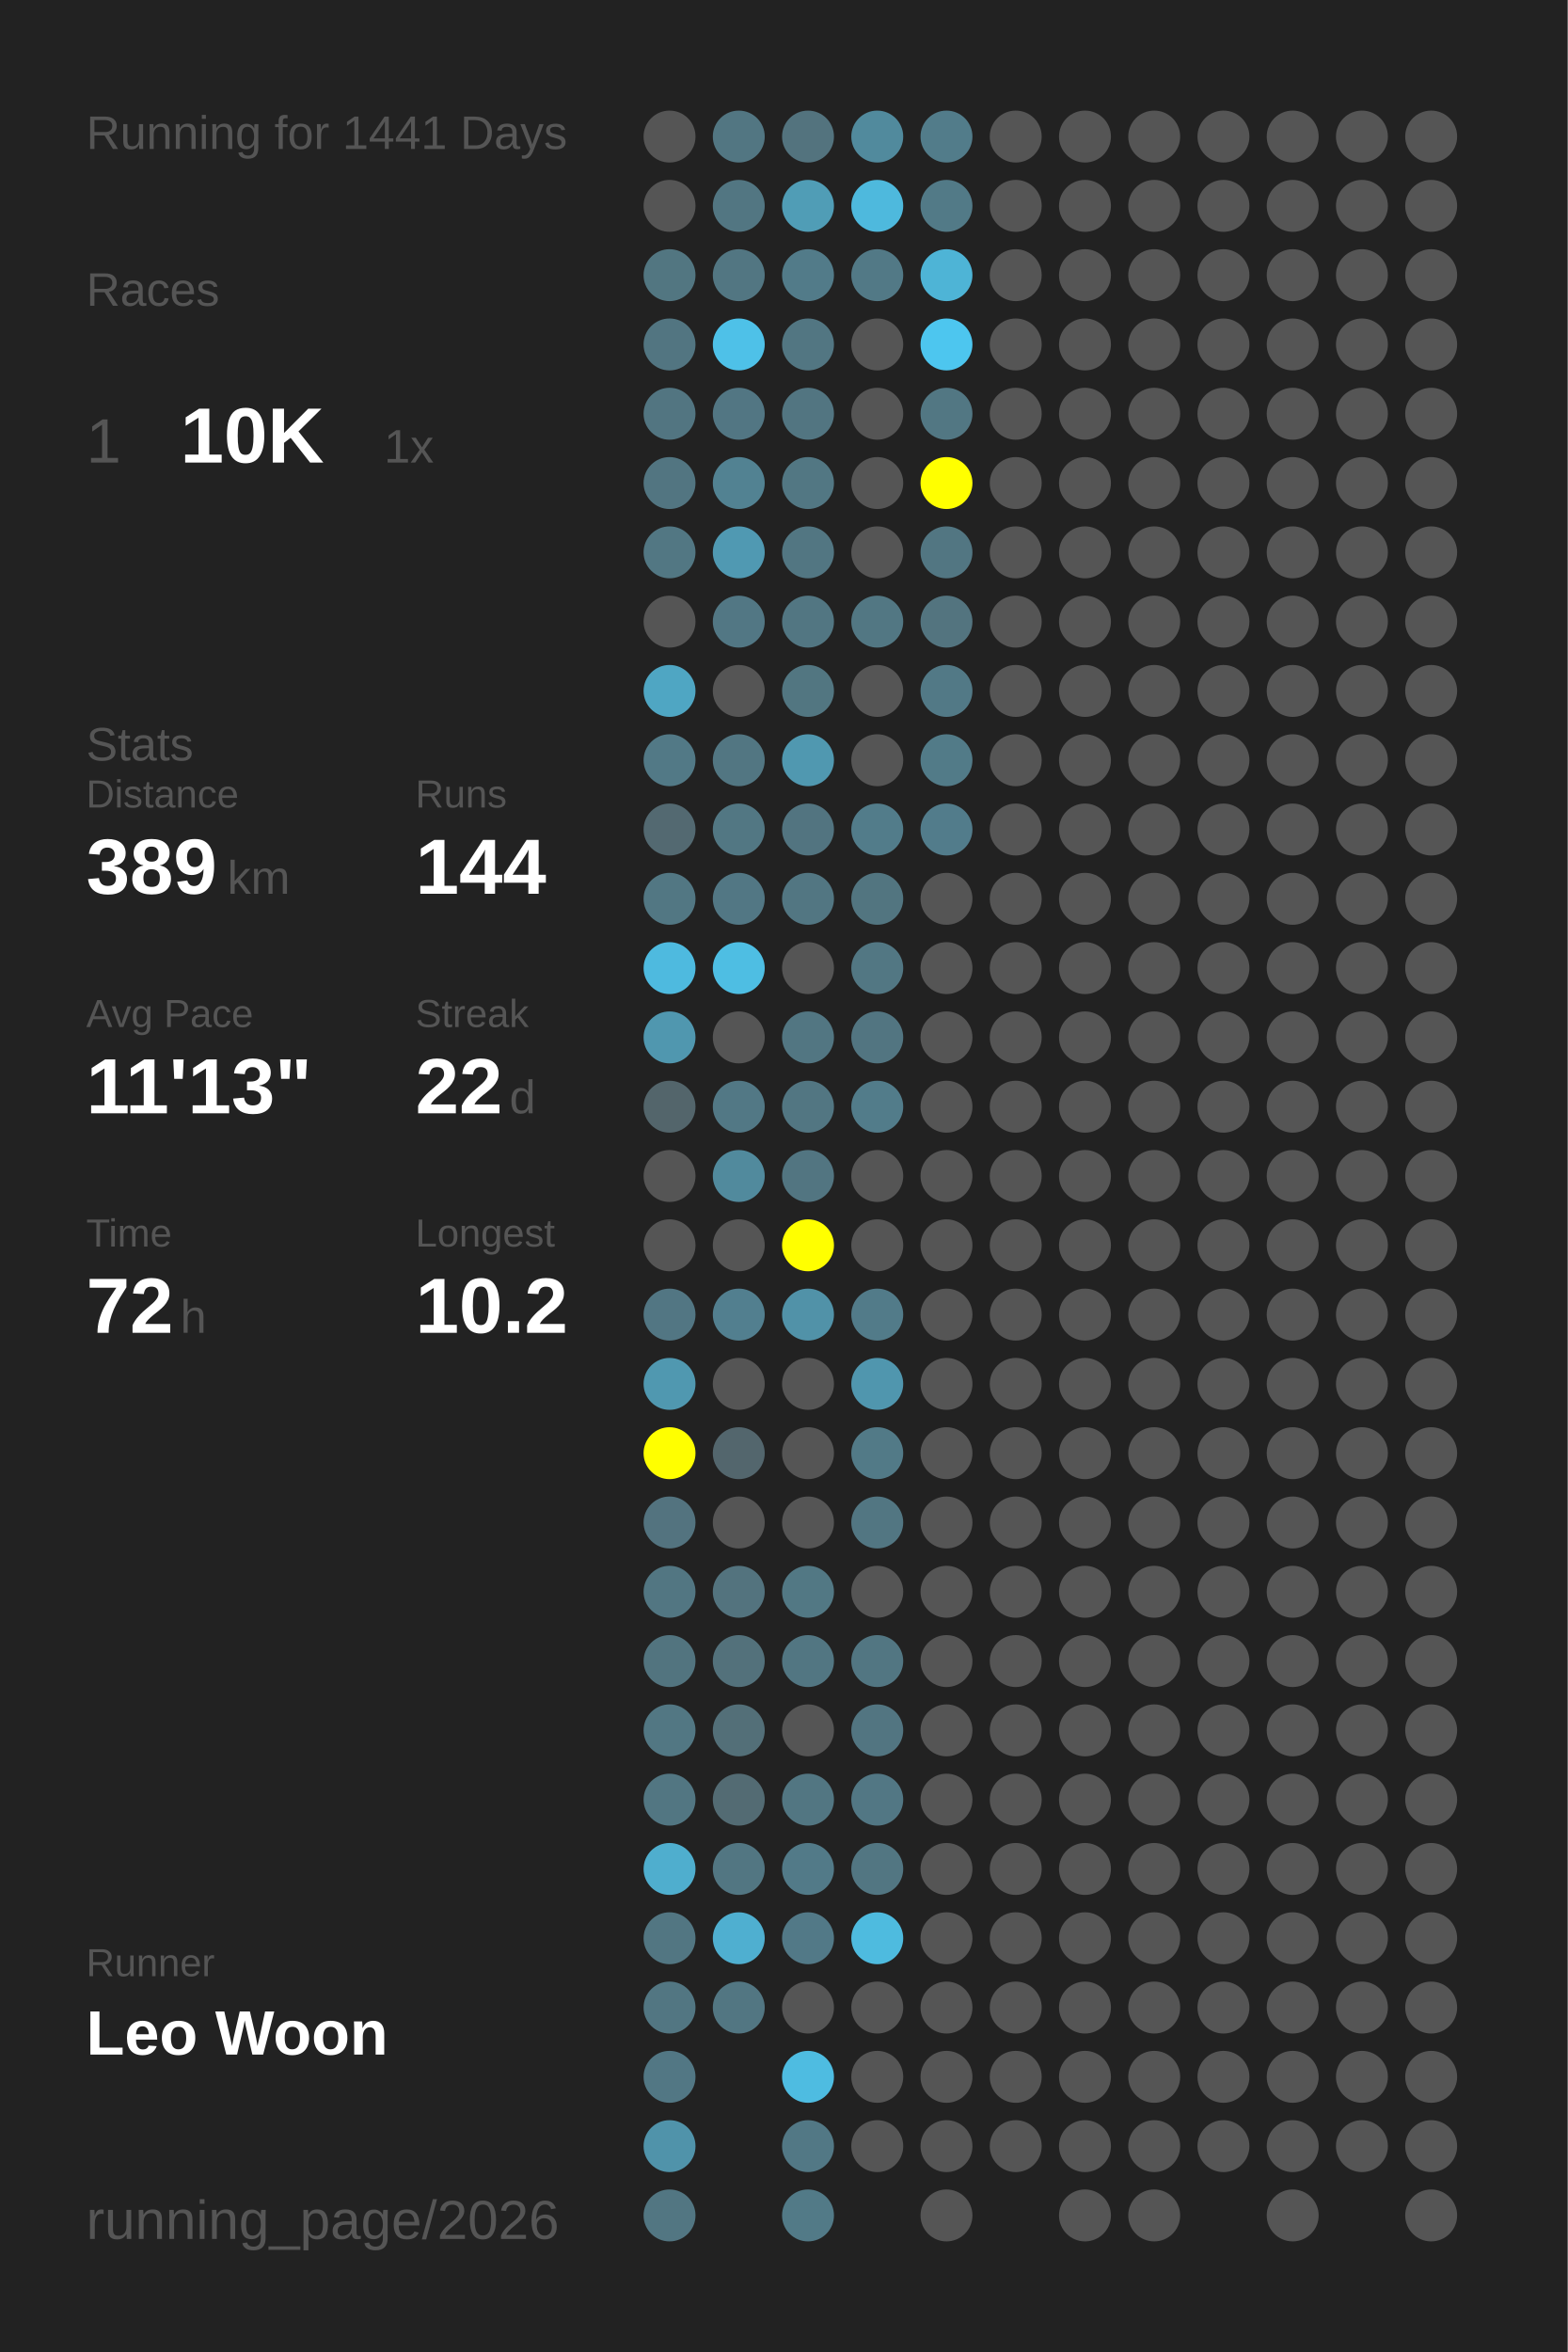
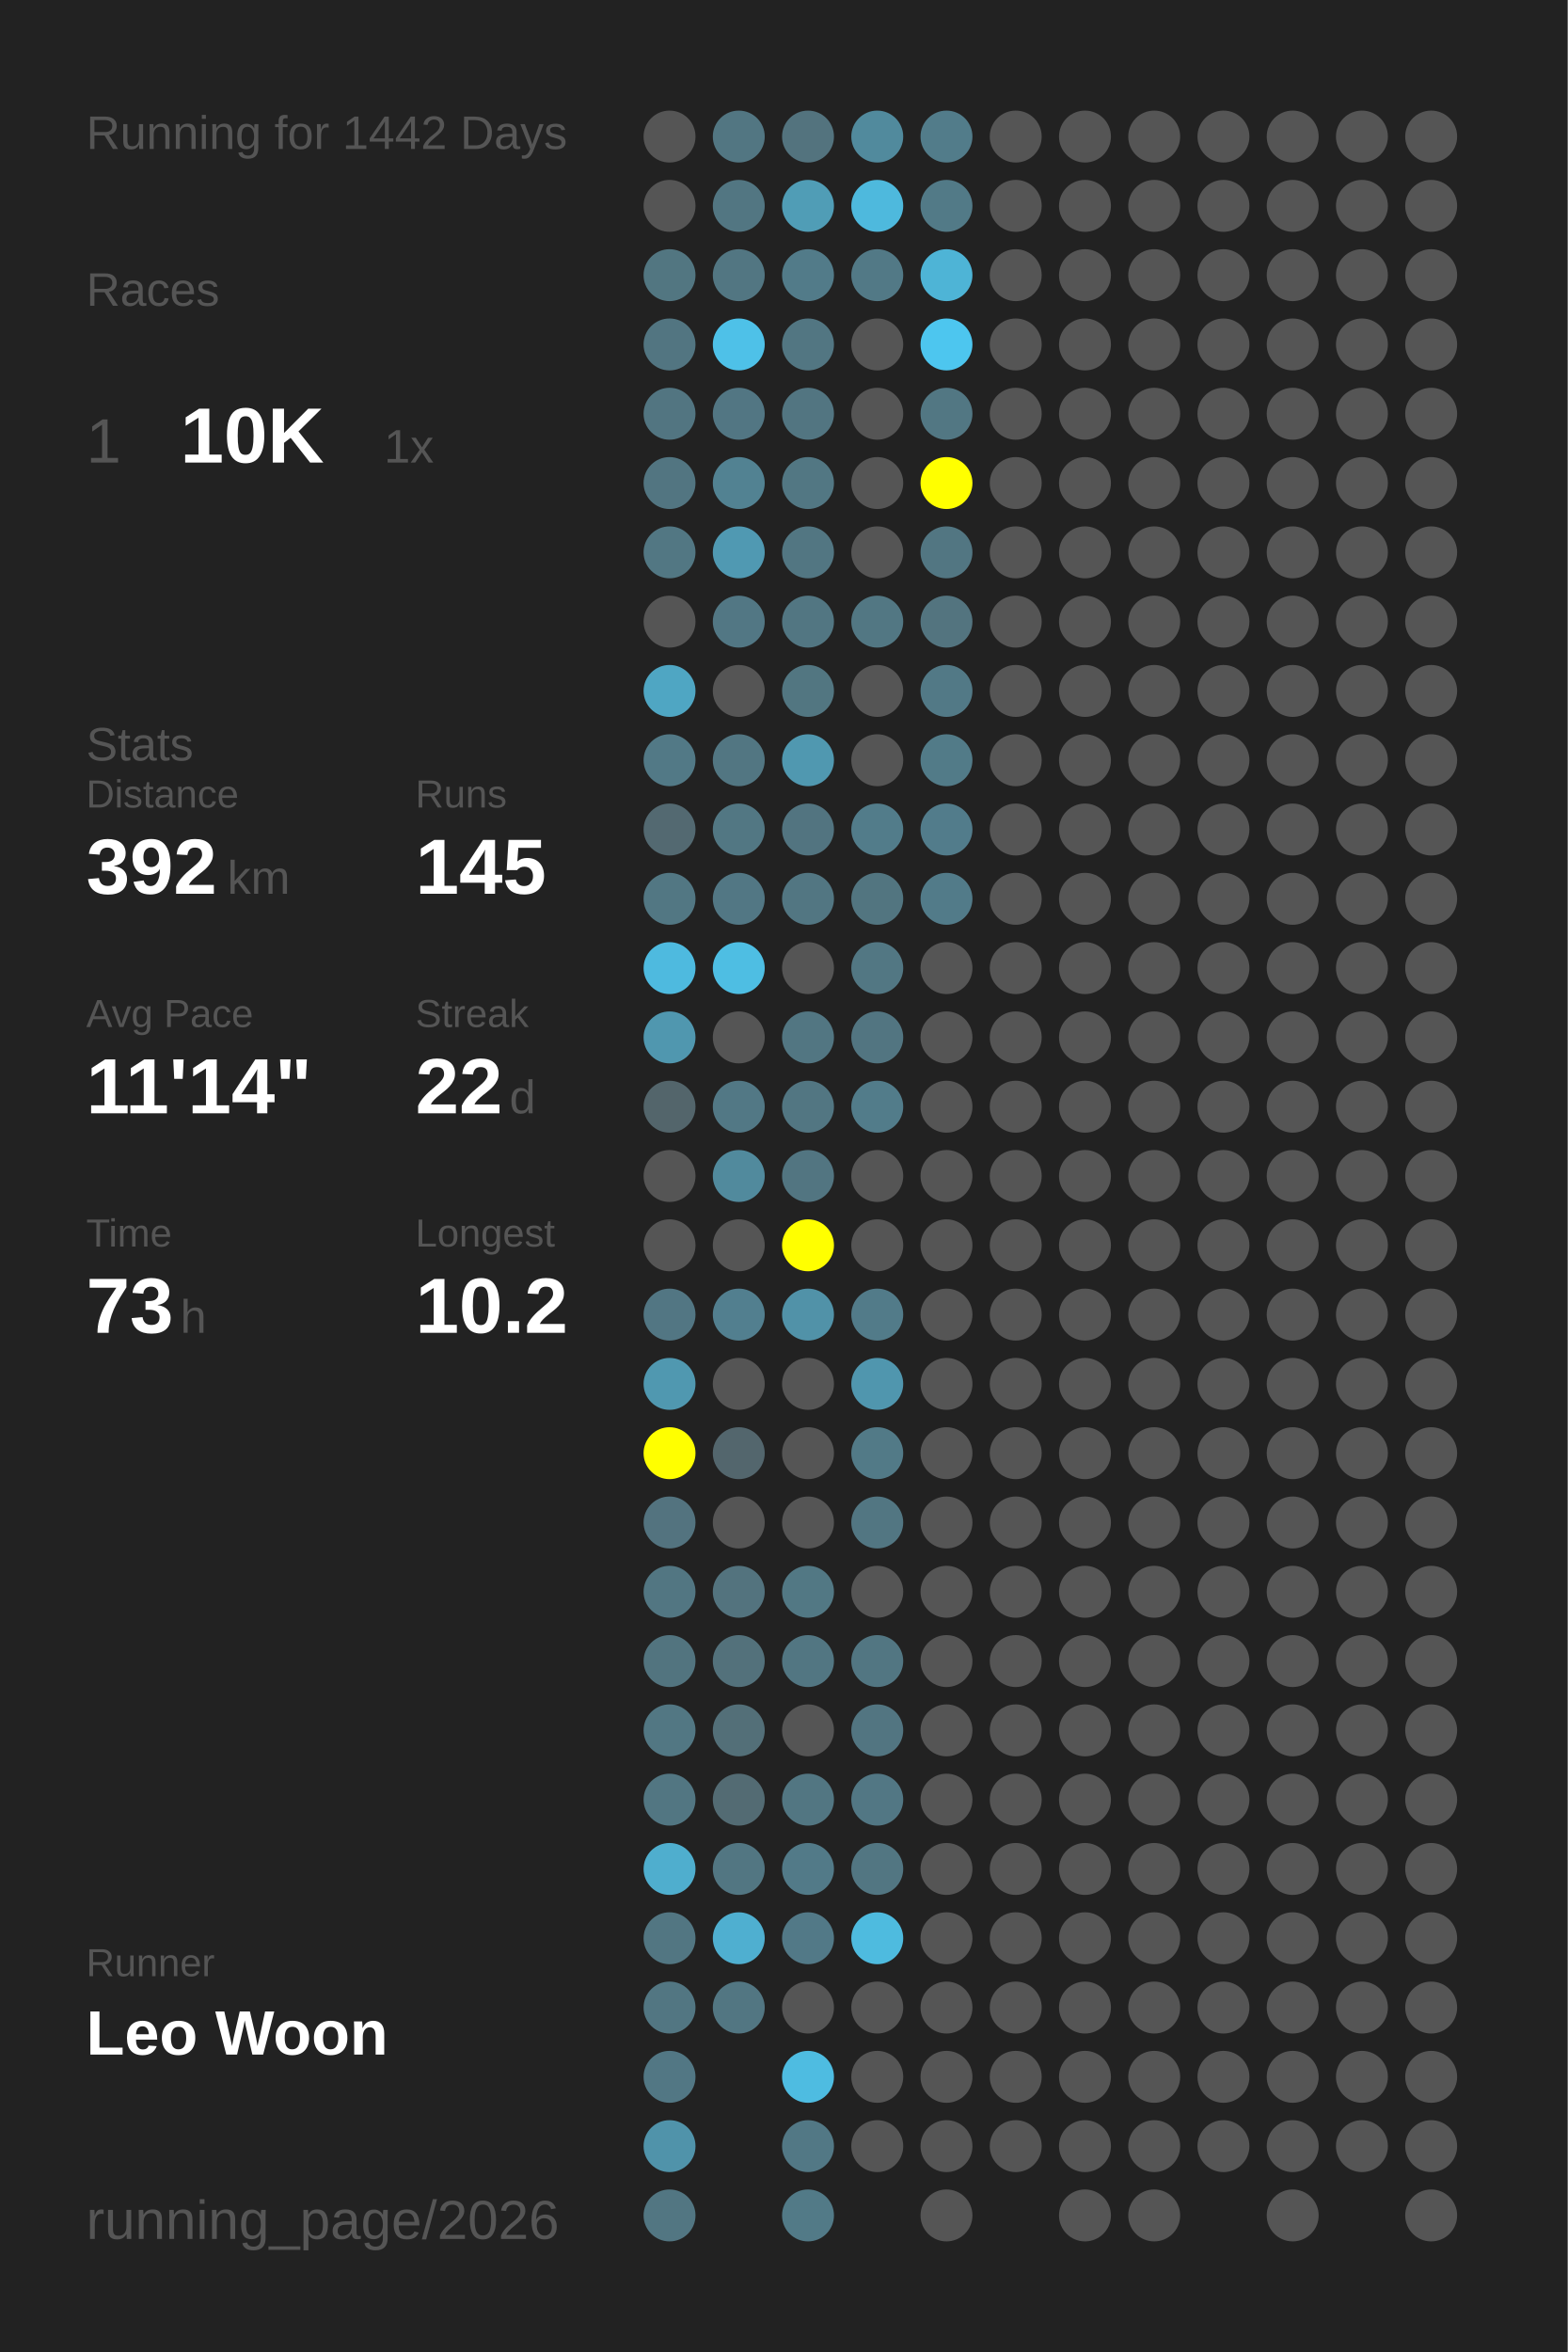
<svg xmlns="http://www.w3.org/2000/svg" baseProfile="full" height="300mm" version="1.1" viewBox="0,0,200,300" width="200mm">
  <defs />
  <rect fill="#222222" height="300" width="200" x="0" y="0" />
-   <text fill="#555555" style="font-size:6px; font-family:Arial;" x="11" y="19">Running for 1441 Days</text>
+   <text fill="#555555" style="font-size:6px; font-family:Arial;" x="11" y="19">Running for 1442 Days</text>
  <text fill="#555555" style="font-size:6px; font-family:Arial;" x="11" y="39">Races</text>
  <text fill="#555555" style="font-size:8px; font-family:Arial;" x="11" y="59">1</text>
  <text fill="#FFFFFF" style="font-size:10px; font-family:Arial; font-weight:bold;" x="23" y="59">10K</text>
  <text fill="#555555" style="font-size:6px; font-family:Arial;" x="49" y="59">1x</text>
  <text fill="#555555" style="font-size:6px; font-family:Arial;" x="11" y="97">Stats</text>
  <text fill="#555555" style="font-size:5px; font-family:Arial;" x="11" y="103">Distance</text>
-   <text fill="#FFFFFF" style="font-size:10px; font-family:Arial; font-weight:bold;" x="11" y="114">389</text>
+   <text fill="#FFFFFF" style="font-size:10px; font-family:Arial; font-weight:bold;" x="11" y="114">392</text>
  <text fill="#555555" style="font-size:6px; font-family:Arial;" x="29" y="114">km</text>
  <text fill="#555555" style="font-size:5px; font-family:Arial;" x="53" y="103">Runs</text>
-   <text fill="#FFFFFF" style="font-size:10px; font-family:Arial; font-weight:bold;" x="53" y="114">144</text>
+   <text fill="#FFFFFF" style="font-size:10px; font-family:Arial; font-weight:bold;" x="53" y="114">145</text>
  <text fill="#555555" style="font-size:5px; font-family:Arial;" x="11" y="131">Avg Pace</text>
-   <text fill="#FFFFFF" style="font-size:10px; font-family:Arial; font-weight:bold;" x="11" y="142">11'13"</text>
+   <text fill="#FFFFFF" style="font-size:10px; font-family:Arial; font-weight:bold;" x="11" y="142">11'14"</text>
  <text fill="#555555" style="font-size:5px; font-family:Arial;" x="53" y="131">Streak</text>
  <text fill="#FFFFFF" style="font-size:10px; font-family:Arial; font-weight:bold;" x="53" y="142">22</text>
  <text fill="#555555" style="font-size:6px; font-family:Arial;" x="65" y="142">d</text>
  <text fill="#555555" style="font-size:5px; font-family:Arial;" x="11" y="159">Time</text>
-   <text fill="#FFFFFF" style="font-size:10px; font-family:Arial; font-weight:bold;" x="11" y="170">72</text>
+   <text fill="#FFFFFF" style="font-size:10px; font-family:Arial; font-weight:bold;" x="11" y="170">73</text>
  <text fill="#555555" style="font-size:6px; font-family:Arial;" x="23" y="170">h</text>
  <text fill="#555555" style="font-size:5px; font-family:Arial;" x="53" y="159">Longest</text>
  <text fill="#FFFFFF" style="font-size:10px; font-family:Arial; font-weight:bold;" x="53" y="170">10.2</text>
  <text fill="#555555" style="font-size:5px; font-family:Arial;" x="11" y="252.065">Runner</text>
  <text fill="#FFFFFF" style="font-size:8px; font-family:Arial; font-weight:bold;" x="11" y="262.065">Leo Woon</text>
  <text fill="#555555" style="font-size:7px; font-family:Arial;" x="11" y="285.581">running_page/2026</text>
  <circle cx="85.417" cy="17.419" fill="#555555" r="3.312" />
  <circle cx="85.417" cy="26.258" fill="#555555" r="3.312" />
  <circle cx="85.417" cy="35.097" fill="#527681" r="3.312" />
  <circle cx="85.417" cy="43.935" fill="#527581" r="3.312" />
  <circle cx="85.417" cy="52.774" fill="#527581" r="3.312" />
  <circle cx="85.417" cy="61.613" fill="#527581" r="3.312" />
  <circle cx="85.417" cy="70.452" fill="#527783" r="3.312" />
  <circle cx="85.417" cy="79.29" fill="#555555" r="3.312" />
  <circle cx="85.417" cy="88.129" fill="#4fa6c3" r="3.312" />
  <circle cx="85.417" cy="96.968" fill="#527986" r="3.312" />
  <circle cx="85.417" cy="105.806" fill="#536971" r="3.312" />
  <circle cx="85.417" cy="114.645" fill="#527783" r="3.312" />
  <circle cx="85.417" cy="123.484" fill="#4ebadf" r="3.312" />
  <circle cx="85.417" cy="132.323" fill="#5097af" r="3.312" />
  <circle cx="85.417" cy="141.161" fill="#53656b" r="3.312" />
  <circle cx="85.417" cy="150" fill="#555555" r="3.312" />
  <circle cx="85.417" cy="158.839" fill="#555555" r="3.312" />
  <circle cx="85.417" cy="167.677" fill="#527683" r="3.312" />
  <circle cx="85.417" cy="176.516" fill="#5098b0" r="3.312" />
  <circle cx="85.417" cy="185.355" fill="#FFFF00" r="3.312" />
  <circle cx="85.417" cy="194.194" fill="#53737f" r="3.312" />
  <circle cx="85.417" cy="203.032" fill="#527682" r="3.312" />
  <circle cx="85.417" cy="211.871" fill="#52747f" r="3.312" />
  <circle cx="85.417" cy="220.71" fill="#527783" r="3.312" />
  <circle cx="85.417" cy="229.548" fill="#527682" r="3.312" />
  <circle cx="85.417" cy="238.387" fill="#4faece" r="3.312" />
  <circle cx="85.417" cy="247.226" fill="#527682" r="3.312" />
  <circle cx="85.417" cy="256.065" fill="#527682" r="3.312" />
  <circle cx="85.417" cy="264.903" fill="#527784" r="3.312" />
  <circle cx="85.417" cy="273.742" fill="#5093aa" r="3.312" />
  <circle cx="85.417" cy="282.581" fill="#527682" r="3.312" />
  <circle cx="94.25" cy="17.419" fill="#527682" r="3.312" />
  <circle cx="94.25" cy="26.258" fill="#527682" r="3.312" />
  <circle cx="94.25" cy="35.097" fill="#527682" r="3.312" />
  <circle cx="94.25" cy="43.935" fill="#4ec1e8" r="3.312" />
  <circle cx="94.25" cy="52.774" fill="#527683" r="3.312" />
  <circle cx="94.25" cy="61.613" fill="#528292" r="3.312" />
  <circle cx="94.25" cy="70.452" fill="#5099b2" r="3.312" />
  <circle cx="94.25" cy="79.29" fill="#527784" r="3.312" />
  <circle cx="94.25" cy="88.129" fill="#555555" r="3.312" />
  <circle cx="94.25" cy="96.968" fill="#527682" r="3.312" />
  <circle cx="94.25" cy="105.806" fill="#527783" r="3.312" />
  <circle cx="94.25" cy="114.645" fill="#527784" r="3.312" />
  <circle cx="94.25" cy="123.484" fill="#4ebee3" r="3.312" />
  <circle cx="94.25" cy="132.323" fill="#555555" r="3.312" />
  <circle cx="94.25" cy="141.161" fill="#527885" r="3.312" />
  <circle cx="94.25" cy="150" fill="#518a9d" r="3.312" />
  <circle cx="94.25" cy="158.839" fill="#555555" r="3.312" />
  <circle cx="94.25" cy="167.677" fill="#527f8f" r="3.312" />
  <circle cx="94.25" cy="176.516" fill="#555555" r="3.312" />
  <circle cx="94.25" cy="185.355" fill="#53666d" r="3.312" />
  <circle cx="94.25" cy="194.194" fill="#555555" r="3.312" />
  <circle cx="94.25" cy="203.032" fill="#53737e" r="3.312" />
  <circle cx="94.25" cy="211.871" fill="#53717b" r="3.312" />
  <circle cx="94.25" cy="220.71" fill="#536f78" r="3.312" />
  <circle cx="94.25" cy="229.548" fill="#536b73" r="3.312" />
  <circle cx="94.25" cy="238.387" fill="#527682" r="3.312" />
  <circle cx="94.25" cy="247.226" fill="#4fafd0" r="3.312" />
  <circle cx="94.25" cy="256.065" fill="#527682" r="3.312" />
  <circle cx="103.083" cy="17.419" fill="#53737e" r="3.312" />
  <circle cx="103.083" cy="26.258" fill="#509db6" r="3.312" />
  <circle cx="103.083" cy="35.097" fill="#527b89" r="3.312" />
  <circle cx="103.083" cy="43.935" fill="#527682" r="3.312" />
  <circle cx="103.083" cy="52.774" fill="#527581" r="3.312" />
  <circle cx="103.083" cy="61.613" fill="#527783" r="3.312" />
  <circle cx="103.083" cy="70.452" fill="#527682" r="3.312" />
  <circle cx="103.083" cy="79.29" fill="#527682" r="3.312" />
  <circle cx="103.083" cy="88.129" fill="#527681" r="3.312" />
  <circle cx="103.083" cy="96.968" fill="#5098b0" r="3.312" />
  <circle cx="103.083" cy="105.806" fill="#527480" r="3.312" />
  <circle cx="103.083" cy="114.645" fill="#527682" r="3.312" />
  <circle cx="103.083" cy="123.484" fill="#555555" r="3.312" />
  <circle cx="103.083" cy="132.323" fill="#527682" r="3.312" />
  <circle cx="103.083" cy="141.161" fill="#527682" r="3.312" />
  <circle cx="103.083" cy="150" fill="#527581" r="3.312" />
  <circle cx="103.083" cy="158.839" fill="#FFFF00" r="3.312" />
  <circle cx="103.083" cy="167.677" fill="#5192a8" r="3.312" />
  <circle cx="103.083" cy="176.516" fill="#555555" r="3.312" />
  <circle cx="103.083" cy="185.355" fill="#555555" r="3.312" />
  <circle cx="103.083" cy="194.194" fill="#555555" r="3.312" />
  <circle cx="103.083" cy="203.032" fill="#527884" r="3.312" />
  <circle cx="103.083" cy="211.871" fill="#527682" r="3.312" />
  <circle cx="103.083" cy="220.71" fill="#555555" r="3.312" />
  <circle cx="103.083" cy="229.548" fill="#527682" r="3.312" />
  <circle cx="103.083" cy="238.387" fill="#527a88" r="3.312" />
  <circle cx="103.083" cy="247.226" fill="#527987" r="3.312" />
  <circle cx="103.083" cy="256.065" fill="#555555" r="3.312" />
  <circle cx="103.083" cy="264.903" fill="#4ebce1" r="3.312" />
  <circle cx="103.083" cy="273.742" fill="#527885" r="3.312" />
  <circle cx="103.083" cy="282.581" fill="#527a87" r="3.312" />
  <circle cx="111.917" cy="17.419" fill="#518a9d" r="3.312" />
  <circle cx="111.917" cy="26.258" fill="#4eb9dd" r="3.312" />
  <circle cx="111.917" cy="35.097" fill="#527986" r="3.312" />
  <circle cx="111.917" cy="43.935" fill="#555555" r="3.312" />
  <circle cx="111.917" cy="52.774" fill="#555555" r="3.312" />
  <circle cx="111.917" cy="61.613" fill="#555555" r="3.312" />
  <circle cx="111.917" cy="70.452" fill="#555555" r="3.312" />
  <circle cx="111.917" cy="79.29" fill="#527783" r="3.312" />
  <circle cx="111.917" cy="88.129" fill="#555555" r="3.312" />
  <circle cx="111.917" cy="96.968" fill="#555555" r="3.312" />
  <circle cx="111.917" cy="105.806" fill="#527c8a" r="3.312" />
  <circle cx="111.917" cy="114.645" fill="#527580" r="3.312" />
  <circle cx="111.917" cy="123.484" fill="#527783" r="3.312" />
  <circle cx="111.917" cy="132.323" fill="#527581" r="3.312" />
  <circle cx="111.917" cy="141.161" fill="#527c8a" r="3.312" />
  <circle cx="111.917" cy="150" fill="#555555" r="3.312" />
  <circle cx="111.917" cy="158.839" fill="#555555" r="3.312" />
  <circle cx="111.917" cy="167.677" fill="#527b89" r="3.312" />
  <circle cx="111.917" cy="176.516" fill="#5096ae" r="3.312" />
  <circle cx="111.917" cy="185.355" fill="#527a87" r="3.312" />
  <circle cx="111.917" cy="194.194" fill="#527682" r="3.312" />
  <circle cx="111.917" cy="203.032" fill="#555555" r="3.312" />
  <circle cx="111.917" cy="211.871" fill="#527682" r="3.312" />
  <circle cx="111.917" cy="220.71" fill="#527581" r="3.312" />
  <circle cx="111.917" cy="229.548" fill="#527784" r="3.312" />
  <circle cx="111.917" cy="238.387" fill="#527682" r="3.312" />
  <circle cx="111.917" cy="247.226" fill="#4ebbdf" r="3.312" />
  <circle cx="111.917" cy="256.065" fill="#555555" r="3.312" />
  <circle cx="111.917" cy="264.903" fill="#555555" r="3.312" />
  <circle cx="111.917" cy="273.742" fill="#555555" r="3.312" />
  <circle cx="120.75" cy="17.419" fill="#527c8a" r="3.312" />
  <circle cx="120.75" cy="26.258" fill="#527a87" r="3.312" />
  <circle cx="120.75" cy="35.097" fill="#4eb4d6" r="3.312" />
  <circle cx="120.75" cy="43.935" fill="#4dc6ef" r="3.312" />
  <circle cx="120.75" cy="52.774" fill="#527783" r="3.312" />
  <circle cx="120.75" cy="61.613" fill="#FFFF00" r="3.312" />
  <circle cx="120.75" cy="70.452" fill="#527682" r="3.312" />
  <circle cx="120.75" cy="79.29" fill="#53747f" r="3.312" />
  <circle cx="120.75" cy="88.129" fill="#527986" r="3.312" />
  <circle cx="120.75" cy="96.968" fill="#527b88" r="3.312" />
  <circle cx="120.75" cy="105.806" fill="#527c8b" r="3.312" />
-   <circle cx="120.75" cy="114.645" fill="#555555" r="3.312" />
+   <circle cx="120.75" cy="114.645" fill="#527b89" r="3.312" />
  <circle cx="120.75" cy="123.484" fill="#555555" r="3.312" />
  <circle cx="120.75" cy="132.323" fill="#555555" r="3.312" />
  <circle cx="120.75" cy="141.161" fill="#555555" r="3.312" />
  <circle cx="120.75" cy="150" fill="#555555" r="3.312" />
  <circle cx="120.75" cy="158.839" fill="#555555" r="3.312" />
  <circle cx="120.75" cy="167.677" fill="#555555" r="3.312" />
  <circle cx="120.75" cy="176.516" fill="#555555" r="3.312" />
  <circle cx="120.75" cy="185.355" fill="#555555" r="3.312" />
  <circle cx="120.75" cy="194.194" fill="#555555" r="3.312" />
  <circle cx="120.75" cy="203.032" fill="#555555" r="3.312" />
  <circle cx="120.75" cy="211.871" fill="#555555" r="3.312" />
  <circle cx="120.75" cy="220.71" fill="#555555" r="3.312" />
  <circle cx="120.75" cy="229.548" fill="#555555" r="3.312" />
  <circle cx="120.75" cy="238.387" fill="#555555" r="3.312" />
  <circle cx="120.75" cy="247.226" fill="#555555" r="3.312" />
  <circle cx="120.75" cy="256.065" fill="#555555" r="3.312" />
  <circle cx="120.75" cy="264.903" fill="#555555" r="3.312" />
  <circle cx="120.75" cy="273.742" fill="#555555" r="3.312" />
  <circle cx="120.75" cy="282.581" fill="#555555" r="3.312" />
  <circle cx="129.583" cy="17.419" fill="#555555" r="3.312" />
  <circle cx="129.583" cy="26.258" fill="#555555" r="3.312" />
  <circle cx="129.583" cy="35.097" fill="#555555" r="3.312" />
  <circle cx="129.583" cy="43.935" fill="#555555" r="3.312" />
  <circle cx="129.583" cy="52.774" fill="#555555" r="3.312" />
  <circle cx="129.583" cy="61.613" fill="#555555" r="3.312" />
  <circle cx="129.583" cy="70.452" fill="#555555" r="3.312" />
  <circle cx="129.583" cy="79.29" fill="#555555" r="3.312" />
  <circle cx="129.583" cy="88.129" fill="#555555" r="3.312" />
  <circle cx="129.583" cy="96.968" fill="#555555" r="3.312" />
  <circle cx="129.583" cy="105.806" fill="#555555" r="3.312" />
  <circle cx="129.583" cy="114.645" fill="#555555" r="3.312" />
  <circle cx="129.583" cy="123.484" fill="#555555" r="3.312" />
  <circle cx="129.583" cy="132.323" fill="#555555" r="3.312" />
  <circle cx="129.583" cy="141.161" fill="#555555" r="3.312" />
  <circle cx="129.583" cy="150" fill="#555555" r="3.312" />
  <circle cx="129.583" cy="158.839" fill="#555555" r="3.312" />
  <circle cx="129.583" cy="167.677" fill="#555555" r="3.312" />
  <circle cx="129.583" cy="176.516" fill="#555555" r="3.312" />
  <circle cx="129.583" cy="185.355" fill="#555555" r="3.312" />
  <circle cx="129.583" cy="194.194" fill="#555555" r="3.312" />
  <circle cx="129.583" cy="203.032" fill="#555555" r="3.312" />
  <circle cx="129.583" cy="211.871" fill="#555555" r="3.312" />
  <circle cx="129.583" cy="220.71" fill="#555555" r="3.312" />
  <circle cx="129.583" cy="229.548" fill="#555555" r="3.312" />
  <circle cx="129.583" cy="238.387" fill="#555555" r="3.312" />
  <circle cx="129.583" cy="247.226" fill="#555555" r="3.312" />
  <circle cx="129.583" cy="256.065" fill="#555555" r="3.312" />
  <circle cx="129.583" cy="264.903" fill="#555555" r="3.312" />
  <circle cx="129.583" cy="273.742" fill="#555555" r="3.312" />
  <circle cx="138.417" cy="17.419" fill="#555555" r="3.312" />
  <circle cx="138.417" cy="26.258" fill="#555555" r="3.312" />
  <circle cx="138.417" cy="35.097" fill="#555555" r="3.312" />
  <circle cx="138.417" cy="43.935" fill="#555555" r="3.312" />
  <circle cx="138.417" cy="52.774" fill="#555555" r="3.312" />
  <circle cx="138.417" cy="61.613" fill="#555555" r="3.312" />
  <circle cx="138.417" cy="70.452" fill="#555555" r="3.312" />
  <circle cx="138.417" cy="79.29" fill="#555555" r="3.312" />
  <circle cx="138.417" cy="88.129" fill="#555555" r="3.312" />
  <circle cx="138.417" cy="96.968" fill="#555555" r="3.312" />
  <circle cx="138.417" cy="105.806" fill="#555555" r="3.312" />
  <circle cx="138.417" cy="114.645" fill="#555555" r="3.312" />
  <circle cx="138.417" cy="123.484" fill="#555555" r="3.312" />
  <circle cx="138.417" cy="132.323" fill="#555555" r="3.312" />
  <circle cx="138.417" cy="141.161" fill="#555555" r="3.312" />
  <circle cx="138.417" cy="150" fill="#555555" r="3.312" />
  <circle cx="138.417" cy="158.839" fill="#555555" r="3.312" />
  <circle cx="138.417" cy="167.677" fill="#555555" r="3.312" />
  <circle cx="138.417" cy="176.516" fill="#555555" r="3.312" />
  <circle cx="138.417" cy="185.355" fill="#555555" r="3.312" />
  <circle cx="138.417" cy="194.194" fill="#555555" r="3.312" />
  <circle cx="138.417" cy="203.032" fill="#555555" r="3.312" />
  <circle cx="138.417" cy="211.871" fill="#555555" r="3.312" />
  <circle cx="138.417" cy="220.71" fill="#555555" r="3.312" />
  <circle cx="138.417" cy="229.548" fill="#555555" r="3.312" />
  <circle cx="138.417" cy="238.387" fill="#555555" r="3.312" />
  <circle cx="138.417" cy="247.226" fill="#555555" r="3.312" />
  <circle cx="138.417" cy="256.065" fill="#555555" r="3.312" />
  <circle cx="138.417" cy="264.903" fill="#555555" r="3.312" />
  <circle cx="138.417" cy="273.742" fill="#555555" r="3.312" />
  <circle cx="138.417" cy="282.581" fill="#555555" r="3.312" />
  <circle cx="147.25" cy="17.419" fill="#555555" r="3.312" />
  <circle cx="147.25" cy="26.258" fill="#555555" r="3.312" />
  <circle cx="147.25" cy="35.097" fill="#555555" r="3.312" />
  <circle cx="147.25" cy="43.935" fill="#555555" r="3.312" />
  <circle cx="147.25" cy="52.774" fill="#555555" r="3.312" />
  <circle cx="147.25" cy="61.613" fill="#555555" r="3.312" />
  <circle cx="147.25" cy="70.452" fill="#555555" r="3.312" />
  <circle cx="147.25" cy="79.29" fill="#555555" r="3.312" />
  <circle cx="147.25" cy="88.129" fill="#555555" r="3.312" />
  <circle cx="147.25" cy="96.968" fill="#555555" r="3.312" />
  <circle cx="147.25" cy="105.806" fill="#555555" r="3.312" />
  <circle cx="147.25" cy="114.645" fill="#555555" r="3.312" />
  <circle cx="147.25" cy="123.484" fill="#555555" r="3.312" />
  <circle cx="147.25" cy="132.323" fill="#555555" r="3.312" />
  <circle cx="147.25" cy="141.161" fill="#555555" r="3.312" />
  <circle cx="147.25" cy="150" fill="#555555" r="3.312" />
  <circle cx="147.25" cy="158.839" fill="#555555" r="3.312" />
  <circle cx="147.25" cy="167.677" fill="#555555" r="3.312" />
  <circle cx="147.25" cy="176.516" fill="#555555" r="3.312" />
  <circle cx="147.25" cy="185.355" fill="#555555" r="3.312" />
  <circle cx="147.25" cy="194.194" fill="#555555" r="3.312" />
  <circle cx="147.25" cy="203.032" fill="#555555" r="3.312" />
  <circle cx="147.25" cy="211.871" fill="#555555" r="3.312" />
  <circle cx="147.25" cy="220.71" fill="#555555" r="3.312" />
  <circle cx="147.25" cy="229.548" fill="#555555" r="3.312" />
  <circle cx="147.25" cy="238.387" fill="#555555" r="3.312" />
  <circle cx="147.25" cy="247.226" fill="#555555" r="3.312" />
  <circle cx="147.25" cy="256.065" fill="#555555" r="3.312" />
  <circle cx="147.25" cy="264.903" fill="#555555" r="3.312" />
  <circle cx="147.25" cy="273.742" fill="#555555" r="3.312" />
  <circle cx="147.25" cy="282.581" fill="#555555" r="3.312" />
  <circle cx="156.083" cy="17.419" fill="#555555" r="3.312" />
  <circle cx="156.083" cy="26.258" fill="#555555" r="3.312" />
  <circle cx="156.083" cy="35.097" fill="#555555" r="3.312" />
  <circle cx="156.083" cy="43.935" fill="#555555" r="3.312" />
  <circle cx="156.083" cy="52.774" fill="#555555" r="3.312" />
  <circle cx="156.083" cy="61.613" fill="#555555" r="3.312" />
  <circle cx="156.083" cy="70.452" fill="#555555" r="3.312" />
  <circle cx="156.083" cy="79.29" fill="#555555" r="3.312" />
  <circle cx="156.083" cy="88.129" fill="#555555" r="3.312" />
  <circle cx="156.083" cy="96.968" fill="#555555" r="3.312" />
  <circle cx="156.083" cy="105.806" fill="#555555" r="3.312" />
  <circle cx="156.083" cy="114.645" fill="#555555" r="3.312" />
  <circle cx="156.083" cy="123.484" fill="#555555" r="3.312" />
  <circle cx="156.083" cy="132.323" fill="#555555" r="3.312" />
  <circle cx="156.083" cy="141.161" fill="#555555" r="3.312" />
  <circle cx="156.083" cy="150" fill="#555555" r="3.312" />
  <circle cx="156.083" cy="158.839" fill="#555555" r="3.312" />
  <circle cx="156.083" cy="167.677" fill="#555555" r="3.312" />
  <circle cx="156.083" cy="176.516" fill="#555555" r="3.312" />
  <circle cx="156.083" cy="185.355" fill="#555555" r="3.312" />
  <circle cx="156.083" cy="194.194" fill="#555555" r="3.312" />
  <circle cx="156.083" cy="203.032" fill="#555555" r="3.312" />
  <circle cx="156.083" cy="211.871" fill="#555555" r="3.312" />
  <circle cx="156.083" cy="220.71" fill="#555555" r="3.312" />
  <circle cx="156.083" cy="229.548" fill="#555555" r="3.312" />
  <circle cx="156.083" cy="238.387" fill="#555555" r="3.312" />
  <circle cx="156.083" cy="247.226" fill="#555555" r="3.312" />
  <circle cx="156.083" cy="256.065" fill="#555555" r="3.312" />
  <circle cx="156.083" cy="264.903" fill="#555555" r="3.312" />
  <circle cx="156.083" cy="273.742" fill="#555555" r="3.312" />
  <circle cx="164.917" cy="17.419" fill="#555555" r="3.312" />
  <circle cx="164.917" cy="26.258" fill="#555555" r="3.312" />
  <circle cx="164.917" cy="35.097" fill="#555555" r="3.312" />
  <circle cx="164.917" cy="43.935" fill="#555555" r="3.312" />
  <circle cx="164.917" cy="52.774" fill="#555555" r="3.312" />
  <circle cx="164.917" cy="61.613" fill="#555555" r="3.312" />
  <circle cx="164.917" cy="70.452" fill="#555555" r="3.312" />
  <circle cx="164.917" cy="79.29" fill="#555555" r="3.312" />
  <circle cx="164.917" cy="88.129" fill="#555555" r="3.312" />
  <circle cx="164.917" cy="96.968" fill="#555555" r="3.312" />
  <circle cx="164.917" cy="105.806" fill="#555555" r="3.312" />
  <circle cx="164.917" cy="114.645" fill="#555555" r="3.312" />
  <circle cx="164.917" cy="123.484" fill="#555555" r="3.312" />
  <circle cx="164.917" cy="132.323" fill="#555555" r="3.312" />
  <circle cx="164.917" cy="141.161" fill="#555555" r="3.312" />
  <circle cx="164.917" cy="150" fill="#555555" r="3.312" />
  <circle cx="164.917" cy="158.839" fill="#555555" r="3.312" />
  <circle cx="164.917" cy="167.677" fill="#555555" r="3.312" />
  <circle cx="164.917" cy="176.516" fill="#555555" r="3.312" />
  <circle cx="164.917" cy="185.355" fill="#555555" r="3.312" />
  <circle cx="164.917" cy="194.194" fill="#555555" r="3.312" />
  <circle cx="164.917" cy="203.032" fill="#555555" r="3.312" />
  <circle cx="164.917" cy="211.871" fill="#555555" r="3.312" />
  <circle cx="164.917" cy="220.71" fill="#555555" r="3.312" />
  <circle cx="164.917" cy="229.548" fill="#555555" r="3.312" />
  <circle cx="164.917" cy="238.387" fill="#555555" r="3.312" />
  <circle cx="164.917" cy="247.226" fill="#555555" r="3.312" />
  <circle cx="164.917" cy="256.065" fill="#555555" r="3.312" />
  <circle cx="164.917" cy="264.903" fill="#555555" r="3.312" />
  <circle cx="164.917" cy="273.742" fill="#555555" r="3.312" />
  <circle cx="164.917" cy="282.581" fill="#555555" r="3.312" />
  <circle cx="173.75" cy="17.419" fill="#555555" r="3.312" />
  <circle cx="173.75" cy="26.258" fill="#555555" r="3.312" />
  <circle cx="173.75" cy="35.097" fill="#555555" r="3.312" />
  <circle cx="173.75" cy="43.935" fill="#555555" r="3.312" />
  <circle cx="173.75" cy="52.774" fill="#555555" r="3.312" />
  <circle cx="173.75" cy="61.613" fill="#555555" r="3.312" />
  <circle cx="173.75" cy="70.452" fill="#555555" r="3.312" />
  <circle cx="173.75" cy="79.29" fill="#555555" r="3.312" />
  <circle cx="173.75" cy="88.129" fill="#555555" r="3.312" />
  <circle cx="173.75" cy="96.968" fill="#555555" r="3.312" />
  <circle cx="173.75" cy="105.806" fill="#555555" r="3.312" />
  <circle cx="173.75" cy="114.645" fill="#555555" r="3.312" />
  <circle cx="173.75" cy="123.484" fill="#555555" r="3.312" />
  <circle cx="173.75" cy="132.323" fill="#555555" r="3.312" />
  <circle cx="173.75" cy="141.161" fill="#555555" r="3.312" />
  <circle cx="173.75" cy="150" fill="#555555" r="3.312" />
  <circle cx="173.75" cy="158.839" fill="#555555" r="3.312" />
  <circle cx="173.75" cy="167.677" fill="#555555" r="3.312" />
  <circle cx="173.75" cy="176.516" fill="#555555" r="3.312" />
  <circle cx="173.75" cy="185.355" fill="#555555" r="3.312" />
  <circle cx="173.75" cy="194.194" fill="#555555" r="3.312" />
  <circle cx="173.75" cy="203.032" fill="#555555" r="3.312" />
  <circle cx="173.75" cy="211.871" fill="#555555" r="3.312" />
  <circle cx="173.75" cy="220.71" fill="#555555" r="3.312" />
  <circle cx="173.75" cy="229.548" fill="#555555" r="3.312" />
  <circle cx="173.75" cy="238.387" fill="#555555" r="3.312" />
  <circle cx="173.75" cy="247.226" fill="#555555" r="3.312" />
  <circle cx="173.75" cy="256.065" fill="#555555" r="3.312" />
  <circle cx="173.75" cy="264.903" fill="#555555" r="3.312" />
  <circle cx="173.75" cy="273.742" fill="#555555" r="3.312" />
  <circle cx="182.583" cy="17.419" fill="#555555" r="3.312" />
  <circle cx="182.583" cy="26.258" fill="#555555" r="3.312" />
  <circle cx="182.583" cy="35.097" fill="#555555" r="3.312" />
  <circle cx="182.583" cy="43.935" fill="#555555" r="3.312" />
  <circle cx="182.583" cy="52.774" fill="#555555" r="3.312" />
  <circle cx="182.583" cy="61.613" fill="#555555" r="3.312" />
  <circle cx="182.583" cy="70.452" fill="#555555" r="3.312" />
  <circle cx="182.583" cy="79.29" fill="#555555" r="3.312" />
  <circle cx="182.583" cy="88.129" fill="#555555" r="3.312" />
  <circle cx="182.583" cy="96.968" fill="#555555" r="3.312" />
  <circle cx="182.583" cy="105.806" fill="#555555" r="3.312" />
  <circle cx="182.583" cy="114.645" fill="#555555" r="3.312" />
  <circle cx="182.583" cy="123.484" fill="#555555" r="3.312" />
  <circle cx="182.583" cy="132.323" fill="#555555" r="3.312" />
  <circle cx="182.583" cy="141.161" fill="#555555" r="3.312" />
  <circle cx="182.583" cy="150" fill="#555555" r="3.312" />
  <circle cx="182.583" cy="158.839" fill="#555555" r="3.312" />
  <circle cx="182.583" cy="167.677" fill="#555555" r="3.312" />
  <circle cx="182.583" cy="176.516" fill="#555555" r="3.312" />
  <circle cx="182.583" cy="185.355" fill="#555555" r="3.312" />
  <circle cx="182.583" cy="194.194" fill="#555555" r="3.312" />
  <circle cx="182.583" cy="203.032" fill="#555555" r="3.312" />
  <circle cx="182.583" cy="211.871" fill="#555555" r="3.312" />
  <circle cx="182.583" cy="220.71" fill="#555555" r="3.312" />
  <circle cx="182.583" cy="229.548" fill="#555555" r="3.312" />
  <circle cx="182.583" cy="238.387" fill="#555555" r="3.312" />
  <circle cx="182.583" cy="247.226" fill="#555555" r="3.312" />
  <circle cx="182.583" cy="256.065" fill="#555555" r="3.312" />
  <circle cx="182.583" cy="264.903" fill="#555555" r="3.312" />
  <circle cx="182.583" cy="273.742" fill="#555555" r="3.312" />
  <circle cx="182.583" cy="282.581" fill="#555555" r="3.312" />
</svg>
